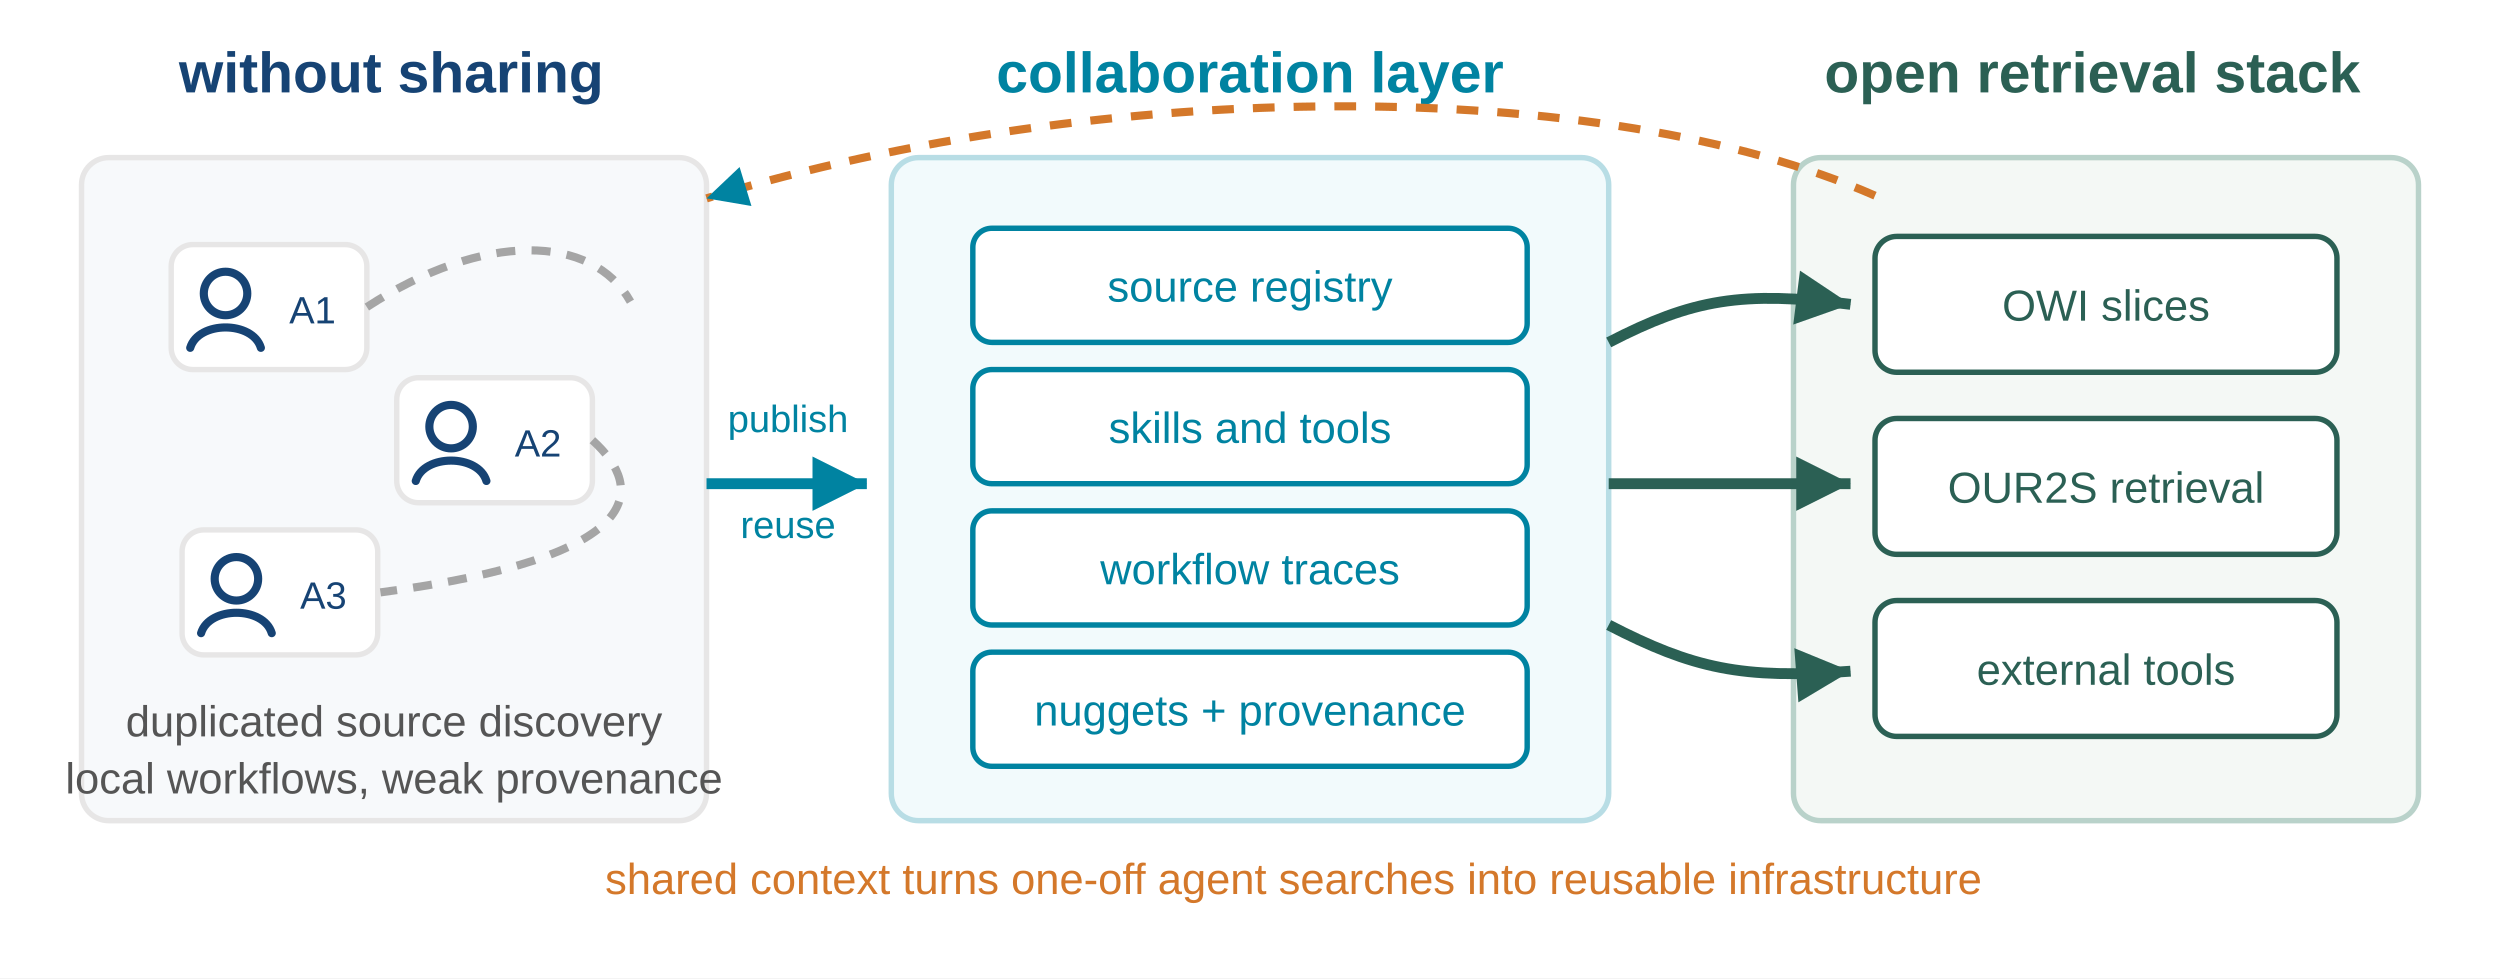
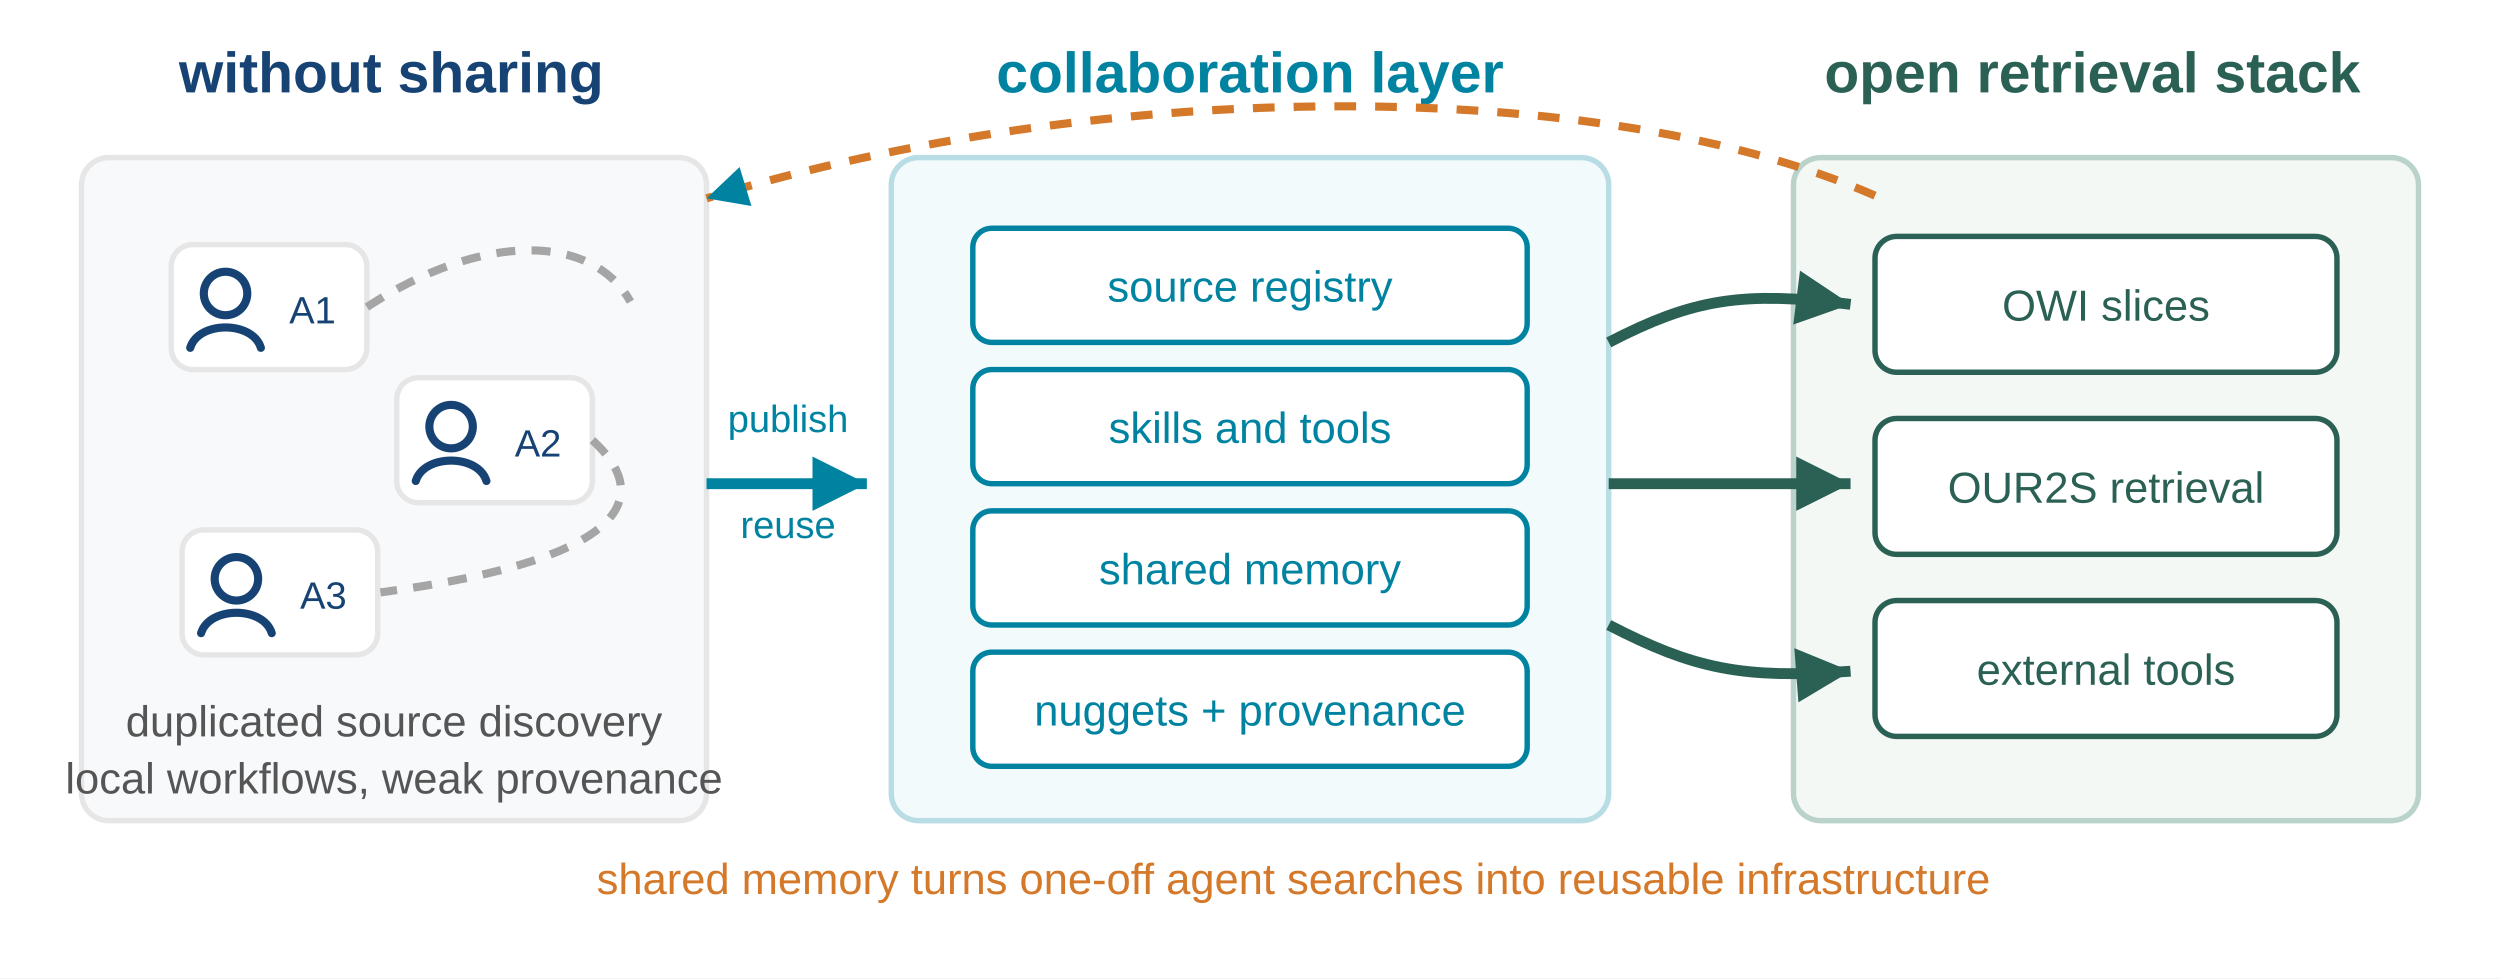
<svg xmlns="http://www.w3.org/2000/svg" viewBox="0 0 920 360" role="img" aria-labelledby="title desc">
  <defs>
    <marker id="arrow-blue" markerWidth="7" markerHeight="7" refX="6" refY="3.5" orient="auto">
      <path d="M1,1 L6,3.5 L1,6 Z" fill="#0083A1" />
    </marker>
    <marker id="arrow-green" markerWidth="7" markerHeight="7" refX="6" refY="3.5" orient="auto">
      <path d="M1,1 L6,3.5 L1,6 Z" fill="#2B6054" />
    </marker>
    <style>
      .label { font-family: Arial, Helvetica, sans-serif; fill: #333333; }
      .muted { fill: #555555; }
      .blue { fill: #0083A1; }
      .navy { fill: #164374; }
      .green { fill: #2B6054; }
      .orange { fill: #D4782A; }
      .small { font-size: 16px; }
      .tiny { font-size: 14px; }
      .head { font-size: 21px; font-weight: 700; }
      .box { fill: #ffffff; stroke: #E7E6E6; stroke-width: 2; }
      .soft { fill: #f7f9fb; stroke: #E7E6E6; stroke-width: 2; }
    </style>
  </defs>
  <rect width="920" height="360" fill="#ffffff" />
  <text x="144" y="34" text-anchor="middle" class="label head navy">without sharing</text>
  <text x="460" y="34" text-anchor="middle" class="label head blue">collaboration layer</text>
  <text x="770" y="34" text-anchor="middle" class="label head green">open retrieval stack</text>
  <rect x="30" y="58" width="230" height="244" rx="10" class="soft" />
  <rect x="328" y="58" width="264" height="244" rx="10" fill="#F2FAFC" stroke="#B8DDE5" stroke-width="2" />
  <rect x="660" y="58" width="230" height="244" rx="10" fill="#F4F8F5" stroke="#B9D2CA" stroke-width="2" />
  <g transform="translate(63 90)">
    <rect x="0" y="0" width="72" height="46" rx="8" class="box" />
    <circle cx="20" cy="18" r="8" fill="none" stroke="#164374" stroke-width="3" />
    <path d="M7 38 C10 28, 30 28, 33 38" fill="none" stroke="#164374" stroke-width="3" stroke-linecap="round" />
    <text x="52" y="29" text-anchor="middle" class="label tiny navy">A1</text>
  </g>
  <g transform="translate(146 139)">
    <rect x="0" y="0" width="72" height="46" rx="8" class="box" />
    <circle cx="20" cy="18" r="8" fill="none" stroke="#164374" stroke-width="3" />
    <path d="M7 38 C10 28, 30 28, 33 38" fill="none" stroke="#164374" stroke-width="3" stroke-linecap="round" />
    <text x="52" y="29" text-anchor="middle" class="label tiny navy">A2</text>
  </g>
  <g transform="translate(67 195)">
    <rect x="0" y="0" width="72" height="46" rx="8" class="box" />
    <circle cx="20" cy="18" r="8" fill="none" stroke="#164374" stroke-width="3" />
    <path d="M7 38 C10 28, 30 28, 33 38" fill="none" stroke="#164374" stroke-width="3" stroke-linecap="round" />
    <text x="52" y="29" text-anchor="middle" class="label tiny navy">A3</text>
  </g>
  <path d="M135 113 C178 85, 218 86, 232 111" fill="none" stroke="#A5A5A5" stroke-width="3" stroke-dasharray="7 6" />
  <path d="M218 162 C238 180, 238 205, 140 218" fill="none" stroke="#A5A5A5" stroke-width="3" stroke-dasharray="7 6" />
  <text x="145" y="271" text-anchor="middle" class="label small muted">duplicated source discovery</text>
  <text x="145" y="292" text-anchor="middle" class="label small muted">local workflows, weak provenance</text>
  <g transform="translate(358 84)">
    <rect x="0" y="0" width="204" height="42" rx="7" fill="#ffffff" stroke="#0083A1" stroke-width="2" />
    <text x="102" y="27" text-anchor="middle" class="label small blue">source registry</text>
  </g>
  <g transform="translate(358 136)">
    <rect x="0" y="0" width="204" height="42" rx="7" fill="#ffffff" stroke="#0083A1" stroke-width="2" />
    <text x="102" y="27" text-anchor="middle" class="label small blue">skills and tools</text>
  </g>
  <g transform="translate(358 188)">
    <rect x="0" y="0" width="204" height="42" rx="7" fill="#ffffff" stroke="#0083A1" stroke-width="2" />
-     <text x="102" y="27" text-anchor="middle" class="label small blue">workflow traces</text>
+     <text x="102" y="27" text-anchor="middle" class="label small blue">shared memory</text>
  </g>
  <g transform="translate(358 240)">
    <rect x="0" y="0" width="204" height="42" rx="7" fill="#ffffff" stroke="#0083A1" stroke-width="2" />
    <text x="102" y="27" text-anchor="middle" class="label small blue">nuggets + provenance</text>
  </g>
  <line x1="260" y1="178" x2="319" y2="178" stroke="#0083A1" stroke-width="4" marker-end="url(#arrow-blue)" />
  <text x="290" y="159" text-anchor="middle" class="label tiny blue">publish</text>
  <text x="290" y="198" text-anchor="middle" class="label tiny blue">reuse</text>
  <g transform="translate(690 87)">
    <rect x="0" y="0" width="170" height="50" rx="8" fill="#ffffff" stroke="#2B6054" stroke-width="2" />
    <text x="85" y="31" text-anchor="middle" class="label small green">OWI slices</text>
  </g>
  <g transform="translate(690 154)">
    <rect x="0" y="0" width="170" height="50" rx="8" fill="#ffffff" stroke="#2B6054" stroke-width="2" />
    <text x="85" y="31" text-anchor="middle" class="label small green">OUR2S retrieval</text>
  </g>
  <g transform="translate(690 221)">
    <rect x="0" y="0" width="170" height="50" rx="8" fill="#ffffff" stroke="#2B6054" stroke-width="2" />
    <text x="85" y="31" text-anchor="middle" class="label small green">external tools</text>
  </g>
  <path d="M592 126 C623 110, 641 107, 681 112" fill="none" stroke="#2B6054" stroke-width="4" marker-end="url(#arrow-green)" />
  <path d="M592 178 C625 178, 642 178, 681 178" fill="none" stroke="#2B6054" stroke-width="4" marker-end="url(#arrow-green)" />
  <path d="M592 230 C623 246, 641 250, 681 247" fill="none" stroke="#2B6054" stroke-width="4" marker-end="url(#arrow-green)" />
  <path d="M690 72 C590 28, 408 28, 260 73" fill="none" stroke="#D4782A" stroke-width="3" stroke-dasharray="8 7" marker-end="url(#arrow-blue)" />
-   <text x="476" y="329" text-anchor="middle" class="label small orange">shared context turns one-off agent searches into reusable infrastructure</text>
+   <text x="476" y="329" text-anchor="middle" class="label small orange">shared memory turns one-off agent searches into reusable infrastructure</text>
</svg>
